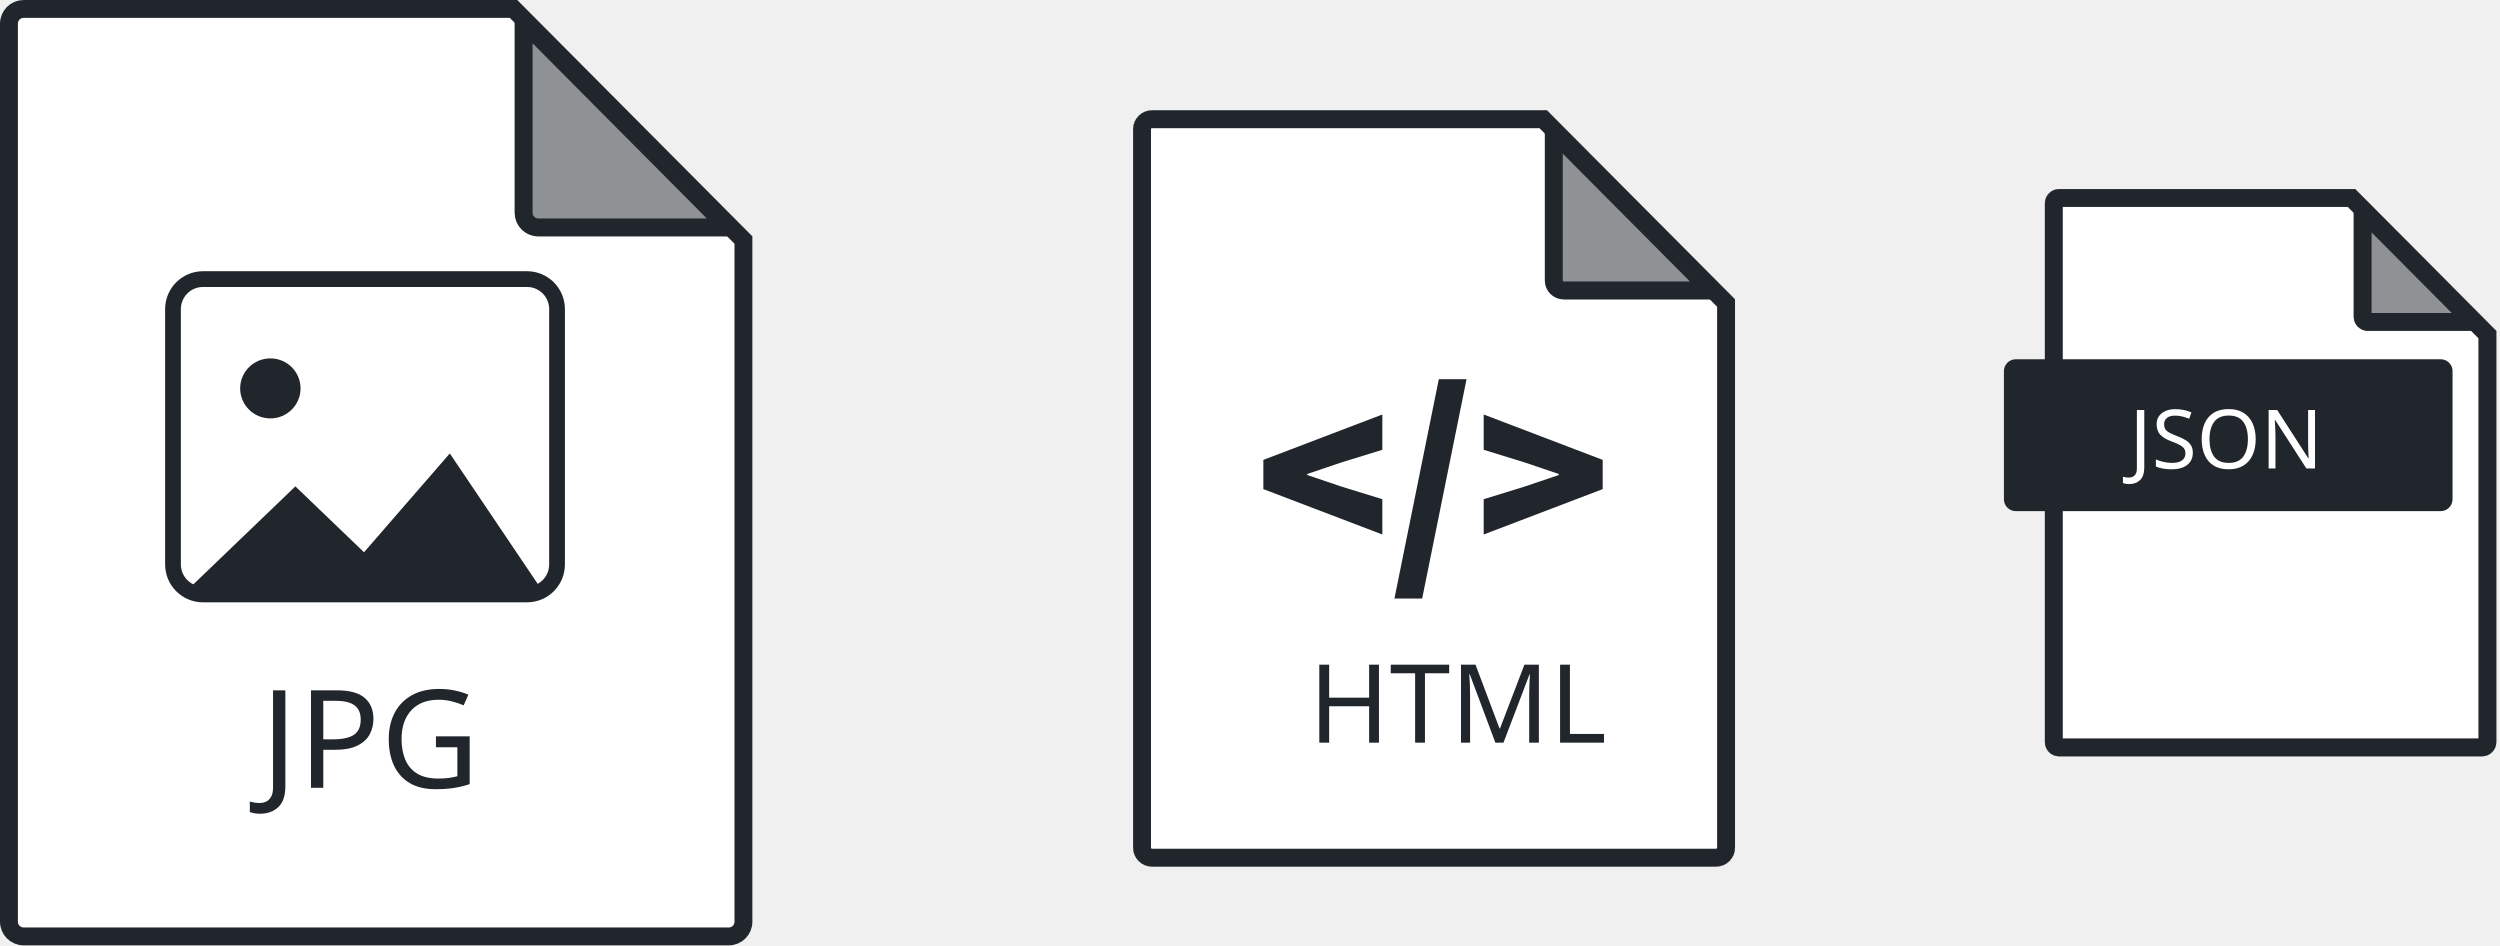
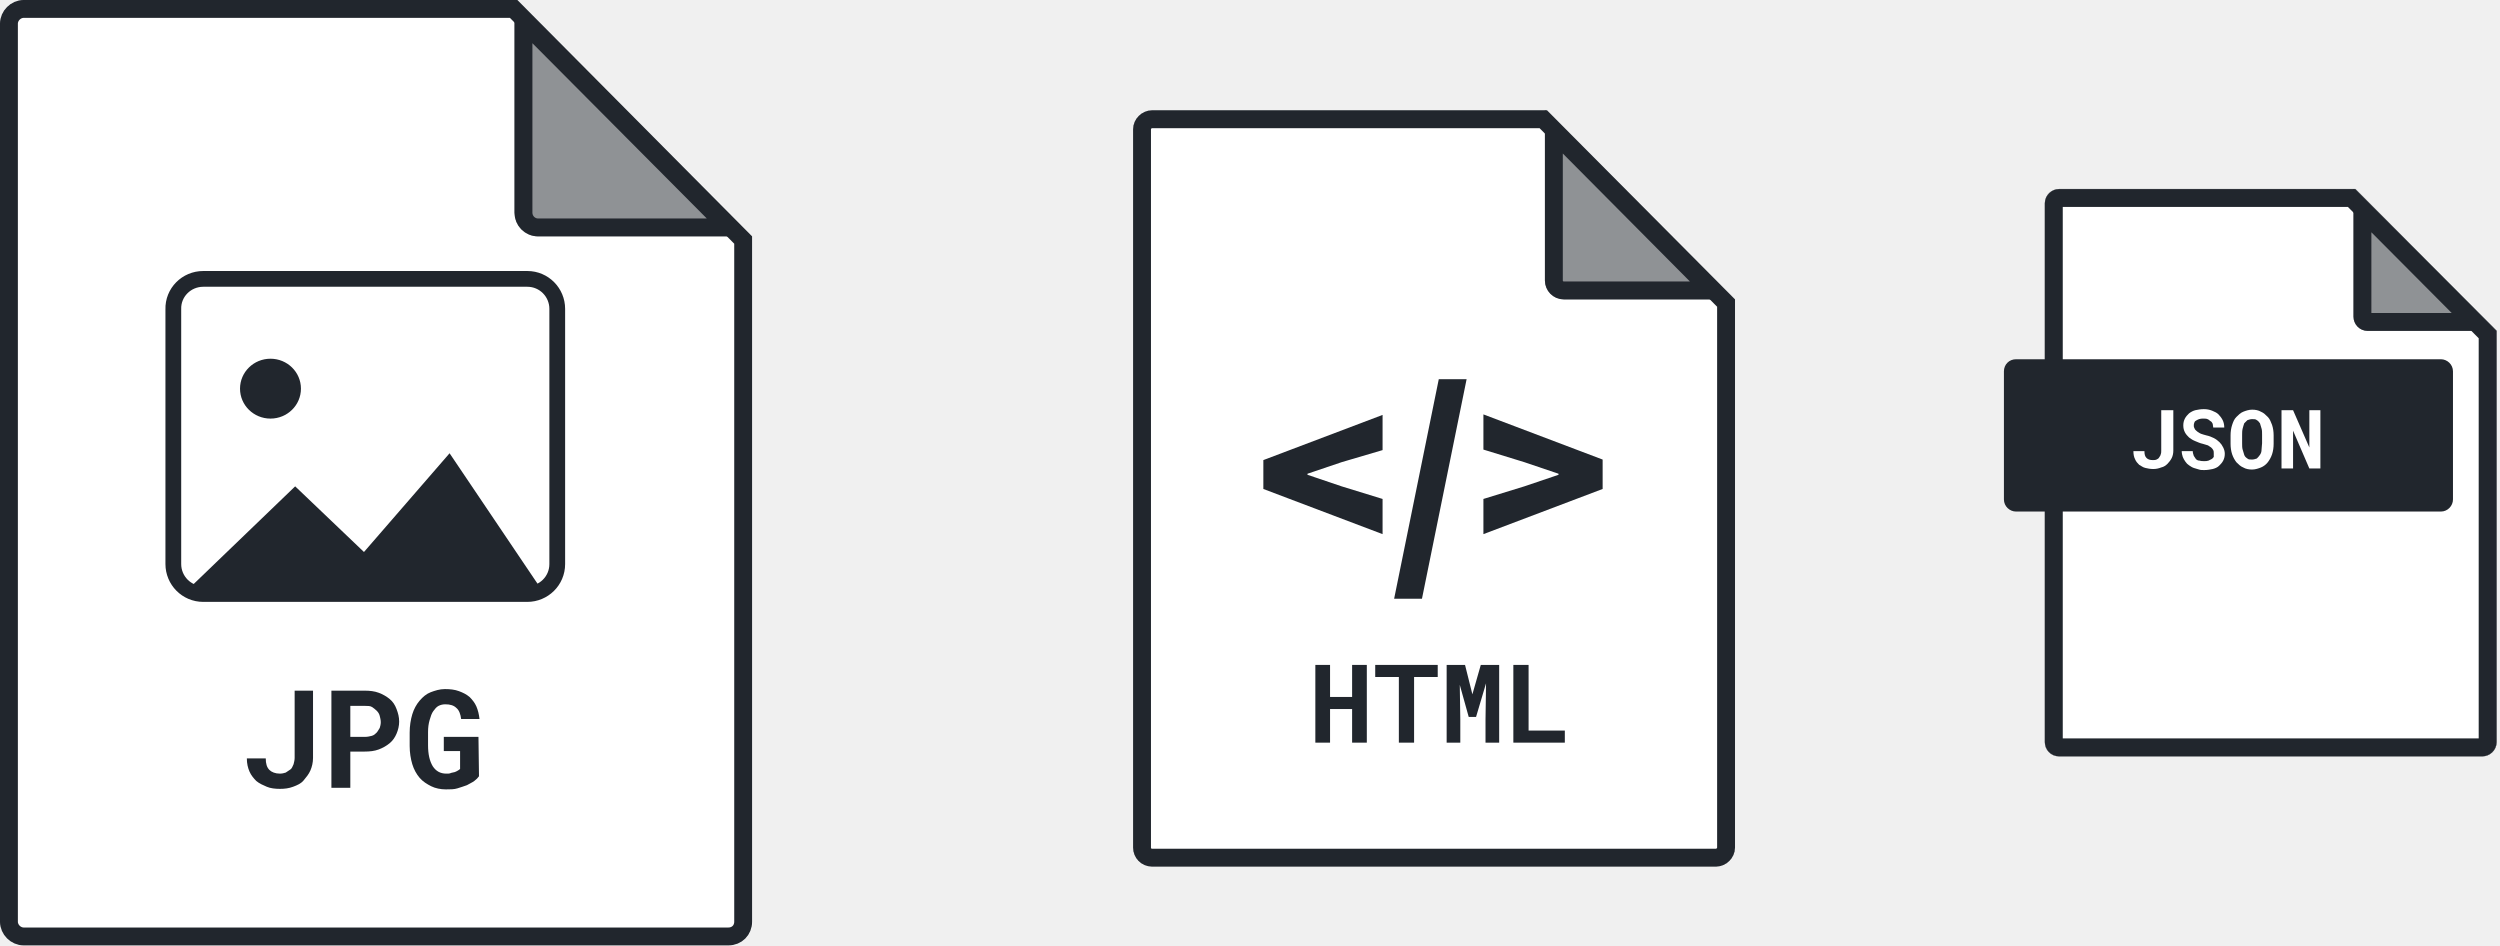
- <svg xmlns="http://www.w3.org/2000/svg" height="180" viewBox="0 0 476 180" width="476">
-   <g fill="none" fill-rule="evenodd">
-     <path d="m98.487 0 44.767 45v130.506c0 2.482-2.011 4.494-4.504 4.494h-134.246c-2.487 0-4.504-2.021-4.504-4.494v-171.011c0-2.482 2.011-4.494 4.504-4.494z" fill="#fff" fill-rule="evenodd" />
-     <path d="m97.779 1.703h-93.275c-1.551 0-2.801 1.248-2.801 2.791v171.011c0 1.535 1.257 2.791 2.801 2.791h134.246c1.551 0 2.801-1.248 2.801-2.791v-129.803z" stroke="#21262d" stroke-width="3.406" />
+ <svg xmlns="http://www.w3.org/2000/svg" version="1.1" id="Layer_1" x="0px" y="0px" viewBox="0 0 476 180" style="enable-background:new 0 0 476 180;" xml:space="preserve">
+   <style type="text/css">
+ 	.st0{fill:#FFFFFF;}
+ 	.st1{fill:none;stroke:#21262D;stroke-width:3.406;}
+ 	.st2{fill:#21262D;fill-opacity:0.502;}
+ 	.st3{enable-background:new    ;}
+ 	.st4{fill:#21262D;}
+ 	.st5{fill:none;stroke:#21262D;stroke-width:3;}
+ 	.st6{fill:none;stroke:#21262D;stroke-width:2.725;}
+ 	.st7{fill:none;stroke:#21262D;stroke-width:2.4;}
+ 	.st8{font-family:'RobotoMono-Regular';}
+ 	.st9{font-size:20.8px;}
+ 	.st10{fill:none;stroke:#21262D;stroke-width:2.044;}
+ 	.st11{fill:#C5C5C5;fill-opacity:0.502;}
+ 	.st12{fill:none;stroke:#21262D;stroke-width:1.8;}
+ 	.st13{font-size:15.6px;}
+ </style>
+   <g>
+     <path class="st0" d="M98.5,0l44.8,45v130.5c0,2.5-2,4.5-4.5,4.5H4.5C2,180,0,178,0,175.5V4.5C0,2,2,0,4.5,0L98.5,0z" />
+     <path class="st1" d="M97.8,1.7H4.5C3,1.7,1.7,3,1.7,4.5v171c0,1.5,1.3,2.8,2.8,2.8h134.2c1.6,0,2.8-1.2,2.8-2.8V45.7L97.8,1.7z" />
    <g transform="matrix(-1 0 0 -1 240.7668 45)">
-       <path d="m142.767 45v-40.5c0-2.485-2.011-4.5-4.497-4.5h-40.269" fill="#21262d" fill-opacity=".502" fill-rule="evenodd" />
-       <path d="m141.064 40.873v-36.373c0-1.546-1.25-2.797-2.794-2.797h-36.173z" stroke="#21262d" stroke-width="3.406" />
+       <path class="st2" d="M142.8,45V4.5c0-2.5-2-4.5-4.5-4.5H98" />
+       <path class="st1" d="M141.1,40.9V4.5c0-1.5-1.2-2.8-2.8-2.8h-36.2L141.1,40.9z" />
    </g>
-     <text fill="#21262d" font-family="RobotoMono-Regular, Roboto Mono" font-size="26">
-       <tspan x="49.596" y="150">JPG</tspan>
-     </text>
+     <g class="st3">
+       <path class="st4" d="M56,131.5h3.6l0,12.8c0,0.9-0.2,1.7-0.5,2.4c-0.3,0.7-0.8,1.3-1.3,1.9s-1.2,0.9-2,1.2s-1.6,0.4-2.5,0.4    c-0.9,0-1.8-0.1-2.5-0.4s-1.4-0.6-2-1.1c-0.5-0.5-1-1.1-1.3-1.8s-0.5-1.5-0.5-2.5h3.6c0,1,0.2,1.7,0.7,2.2c0.4,0.4,1.1,0.7,2,0.7    c0.4,0,0.8-0.1,1.1-0.2c0.3-0.2,0.6-0.4,0.9-0.6s0.4-0.6,0.6-1c0.1-0.4,0.2-0.8,0.2-1.2V131.5z" />
+       <path class="st4" d="M66.7,143.2v6.8h-3.6v-18.5h6.3c1,0,1.9,0.1,2.7,0.4c0.8,0.3,1.5,0.7,2.1,1.2c0.6,0.5,1,1.1,1.3,1.9    s0.5,1.5,0.5,2.4c0,0.8-0.2,1.6-0.5,2.3s-0.7,1.3-1.3,1.8c-0.6,0.5-1.3,0.9-2.1,1.2s-1.7,0.4-2.7,0.4H66.7z M66.7,140.3h2.8    c0.5,0,0.9-0.1,1.3-0.2s0.7-0.4,0.9-0.6s0.4-0.6,0.6-0.9c0.1-0.3,0.2-0.7,0.2-1.1c0-0.4-0.1-0.8-0.2-1.2s-0.3-0.7-0.6-1    s-0.6-0.5-0.9-0.7s-0.8-0.2-1.3-0.2h-2.8V140.3z" />
+       <path class="st4" d="M91.2,147.8c-0.2,0.3-0.5,0.6-0.9,0.9s-0.9,0.5-1.4,0.8c-0.5,0.2-1.2,0.4-1.8,0.6s-1.4,0.2-2.2,0.2    c-1,0-2-0.2-2.8-0.6s-1.6-0.9-2.2-1.6s-1.1-1.6-1.4-2.6c-0.3-1-0.5-2.2-0.5-3.5v-2.5c0-1.3,0.2-2.5,0.5-3.5c0.3-1,0.8-1.9,1.4-2.6    s1.3-1.3,2.1-1.6s1.7-0.6,2.7-0.6c1,0,1.9,0.1,2.7,0.4s1.4,0.6,2,1.1c0.5,0.5,1,1.1,1.3,1.8s0.5,1.5,0.6,2.4h-3.5    c-0.1-0.9-0.4-1.7-0.9-2.1c-0.5-0.5-1.2-0.7-2.1-0.7c-0.5,0-0.9,0.1-1.3,0.3c-0.4,0.2-0.7,0.6-1,1s-0.5,1-0.7,1.7    c-0.2,0.7-0.3,1.4-0.3,2.3v2.5c0,1.7,0.3,3,0.9,4c0.6,0.9,1.4,1.4,2.6,1.4c0.3,0,0.6,0,0.8-0.1s0.5-0.1,0.8-0.2s0.4-0.2,0.6-0.3    c0.2-0.1,0.3-0.2,0.4-0.3l0-3.4h-3.1v-2.7h6.6L91.2,147.8z" />
+     </g>
    <g transform="translate(31 51)">
-       <rect height="60.044" rx="5.714" stroke="#21262d" stroke-width="3" width="73.125" x="1.937" y="2.14" />
-       <g fill="#21262d">
-         <ellipse cx="20.475" cy="22.952" rx="5.75" ry="5.714" />
-         <path d="m25.242 41.606 13.067 12.545 16.333-18.817 17.967 26.657h-68.6z" />
+       <path class="st5" d="M7.7,2.1h61.7c3.2,0,5.7,2.6,5.7,5.7v48.6c0,3.2-2.6,5.7-5.7,5.7H7.7c-3.2,0-5.7-2.6-5.7-5.7V7.9    C1.9,4.7,4.5,2.1,7.7,2.1z" />
+       <g>
+         <ellipse class="st4" cx="20.5" cy="23" rx="5.8" ry="5.7" />
+         <path class="st4" d="M25.2,41.6l13.1,12.5l16.3-18.8l18,26.7H4L25.2,41.6z" />
      </g>
    </g>
    <g transform="translate(215.7422 21)">
-       <path d="m78.79 0 35.813 36v104.404c0 1.986-1.62 3.595-3.587 3.595h-107.429c-1.981 0-3.587-1.617-3.587-3.595v-136.809c0-1.986 1.62-3.595 3.587-3.595z" fill="#fff" fill-rule="evenodd" />
-       <path d="m78.223 1.362h-74.636c-1.22 0-2.225 1.005-2.225 2.233v136.809c0 1.23 1 2.233 2.225 2.233h107.429c1.22 0 2.225-1.005 2.225-2.233v-103.842z" stroke="#21262d" stroke-width="2.725" />
-       <path d="m24.8 66.56 22.656-8.64v6.72l-7.776 2.4-6.528 2.208v.192l6.528 2.208 7.776 2.4v6.72l-22.656-8.64zm33.408-15.36h5.28l-8.448 41.76h-5.28zm31.2 20.928-22.656 8.64v-6.72l7.776-2.4 6.528-2.208v-.192l-6.528-2.208-7.776-2.4v-6.72l22.656 8.64z" fill="#21262d" />
+       <path class="st0" d="M78.8,0l35.8,36v104.4c0,2-1.6,3.6-3.6,3.6H3.6c-2,0-3.6-1.6-3.6-3.6V3.6C0,1.6,1.6,0,3.6,0L78.8,0z" />
+       <path class="st6" d="M78.2,1.4H3.6c-1.2,0-2.2,1-2.2,2.2v136.8c0,1.2,1,2.2,2.2,2.2H111c1.2,0,2.2-1,2.2-2.2V36.6L78.2,1.4z" />
+       <path class="st4" d="M24.8,66.6l22.7-8.6v6.7L39.7,67l-6.5,2.2v0.2l6.5,2.2l7.8,2.4v6.7l-22.7-8.6V66.6z M58.2,51.2h5.3L55,93    h-5.3L58.2,51.2z M89.4,72.1l-22.7,8.6V74l7.8-2.4l6.5-2.2v-0.2L74.5,67l-7.8-2.4v-6.7l22.7,8.6V72.1z" />
      <g transform="matrix(-1 0 0 -1 192.6135 36)">
-         <path d="m114.213 36v-32.4c0-1.988-1.608-3.6-3.598-3.6h-32.216" fill="#21262d" fill-opacity=".502" fill-rule="evenodd" />
-         <path d="m113.013 33.092v-29.492c0-1.327-1.072-2.4-2.398-2.4h-29.329z" stroke="#21262d" stroke-width="2.4" />
+         <path class="st2" d="M114.2,36V3.6c0-2-1.6-3.6-3.6-3.6H78.4" />
+         <path class="st7" d="M113,33.1V3.6c0-1.3-1.1-2.4-2.4-2.4H81.3L113,33.1z" />
      </g>
-       <text fill="#21262d" font-family="RobotoMono-Regular, Roboto Mono" font-size="20.8">
-         <tspan x="33.436" y="120.4">HTML</tspan>
-       </text>
+       <text transform="matrix(1 0 0 1 33.4359 120.4)" class="st4 st8 st9">HTML</text>
    </g>
    <g transform="translate(215.7422 21)">
-       <path d="m78.79 0 35.813 36v104.404c0 1.986-1.62 3.595-3.587 3.595h-107.429c-1.981 0-3.587-1.617-3.587-3.595v-136.809c0-1.986 1.62-3.595 3.587-3.595z" fill="#fff" fill-rule="evenodd" />
-       <path d="m78.082 1.703h-74.494c-1.032 0-1.884.852-1.884 1.892v136.809c0 1.042.848 1.892 1.884 1.892h107.429c1.032 0 1.884-.852 1.884-1.892v-103.702z" stroke="#21262d" stroke-width="3.406" />
-       <path d="m24.8 66.56 22.656-8.64v6.72l-7.776 2.4-6.528 2.208v.192l6.528 2.208 7.776 2.4v6.72l-22.656-8.64zm33.408-15.36h5.28l-8.448 41.76h-5.28zm31.2 20.928-22.656 8.64v-6.72l7.776-2.4 6.528-2.208v-.192l-6.528-2.208-7.776-2.4v-6.72l22.656 8.64z" fill="#21262d" />
+       <path class="st0" d="M78.8,0l35.8,36v104.4c0,2-1.6,3.6-3.6,3.6H3.6c-2,0-3.6-1.6-3.6-3.6V3.6C0,1.6,1.6,0,3.6,0L78.8,0z" />
+       <path class="st1" d="M78.1,1.7H3.6c-1,0-1.9,0.9-1.9,1.9v136.8c0,1,0.8,1.9,1.9,1.9H111c1,0,1.9-0.9,1.9-1.9V36.7L78.1,1.7z" />
+       <path class="st4" d="M24.8,66.6l22.7-8.6v6.7L39.7,67l-6.5,2.2v0.2l6.5,2.2l7.8,2.4v6.7l-22.7-8.6V66.6z M58.2,51.2h5.3L55,93    h-5.3L58.2,51.2z M89.4,72.1l-22.7,8.6V74l7.8-2.4l6.5-2.2v-0.2L74.5,67l-7.8-2.4v-6.7l22.7,8.6V72.1z" />
      <g transform="matrix(-1 0 0 -1 192.6135 36)">
-         <path d="m114.213 36v-32.4c0-1.988-1.608-3.6-3.598-3.6h-32.216" fill="#21262d" fill-opacity=".502" fill-rule="evenodd" />
-         <path d="m112.51 31.873v-28.273c0-1.049-.847-1.897-1.895-1.897h-28.119z" stroke="#21262d" stroke-width="3.406" />
+         <path class="st2" d="M114.2,36V3.6c0-2-1.6-3.6-3.6-3.6H78.4" />
+         <path class="st1" d="M112.5,31.9V3.6c0-1-0.8-1.9-1.9-1.9H82.5L112.5,31.9z" />
      </g>
-       <text fill="#21262d" font-family="RobotoMono-Regular, Roboto Mono" font-size="20.8">
-         <tspan x="33.436" y="120.4">HTML</tspan>
-       </text>
+       <g class="st3">
+         <path class="st4" d="M44.5,120.4h-2.8V114h-4.2v6.4h-2.8v-14.8h2.8v6.1h4.2v-6.1h2.8V120.4z" />
+         <path class="st4" d="M58.1,107.9h-4.6v12.5h-2.9v-12.5h-4.5v-2.3h11.9V107.9z" />
+         <path class="st4" d="M63.2,105.6l1.4,5.6l1.6-5.6h3.5v14.8h-2.6V116l0.1-6.9l-1.9,6.4h-1.4l-1.7-6.1l0.1,6.6v4.4h-2.6v-14.8H63.2     z" />
+         <path class="st4" d="M75.3,118.1h6.9v2.3h-9.8v-14.8h2.9V118.1z" />
+       </g>
    </g>
    <g transform="translate(389.3469 36)">
-       <path d="m59.092 0 26.86 27v78.303c0 1.489-1.215 2.697-2.69 2.697h-80.571c-1.486 0-2.69-1.213-2.69-2.697v-102.607c0-1.489 1.215-2.697 2.69-2.697z" fill="#fff" fill-rule="evenodd" />
-       <path d="m58.667 1.022h-55.977c-.915 0-1.669.754-1.669 1.675v102.607c0 .922.75 1.675 1.669 1.675h80.571c.915 0 1.669-.754 1.669-1.675v-77.882z" stroke="#21262d" stroke-width="2.044" />
-       <path d="m18.6 49.92 16.992-6.48v5.04l-5.832 1.8-4.896 1.656v.144l4.896 1.656 5.832 1.8v5.04l-16.992-6.48zm25.056-11.52h3.96l-6.336 31.32h-3.96zm23.4 15.696-16.992 6.48v-5.04l5.832-1.8 4.896-1.656v-.144l-4.896-1.656-5.832-1.8v-5.04l16.992 6.48z" fill="#21262d" />
+       <path class="st0" d="M59.1,0L86,27v78.3c0,1.5-1.2,2.7-2.7,2.7H2.7c-1.5,0-2.7-1.2-2.7-2.7V2.7C0,1.2,1.2,0,2.7,0L59.1,0z" />
+       <path class="st10" d="M58.7,1h-56C1.8,1,1,1.8,1,2.7v102.6c0,0.9,0.7,1.7,1.7,1.7h80.6c0.9,0,1.7-0.8,1.7-1.7V27.4L58.7,1z" />
+       <path class="st4" d="M18.6,49.9l17-6.5v5l-5.8,1.8l-4.9,1.7v0.1l4.9,1.7l5.8,1.8v5l-17-6.5L18.6,49.9z M43.7,38.4h4l-6.3,31.3h-4    L43.7,38.4z M67.1,54.1l-17,6.5v-5l5.8-1.8l4.9-1.7v-0.1l-4.9-1.7l-5.8-1.8v-5l17,6.5V54.1z" />
      <g transform="matrix(-1 0 0 -1 144.4601 27)">
-         <path d="m85.66 27v-24.312c0-1.484-1.206-2.688-2.698-2.688h-24.162" fill="#c5c5c5" fill-opacity=".502" fill-rule="evenodd" />
-         <path d="m84.76 24.819v-22.132c0-.987-.803-1.788-1.798-1.788h-21.997z" stroke="#21262d" stroke-width="1.8" />
+         <path class="st11" d="M85.7,27V2.7C85.7,1.2,84.5,0,83,0H58.8" />
+         <path class="st12" d="M84.8,24.8V2.7c0-1-0.8-1.8-1.8-1.8H61L84.8,24.8z" />
      </g>
-       <text fill="#21262d" font-family="RobotoMono-Regular, Roboto Mono" font-size="15.6">
-         <tspan x="25.077" y="89.8">HTML</tspan>
-       </text>
+       <text transform="matrix(1 0 0 1 25.077 89.8)" class="st4 st8 st13">HTML</text>
    </g>
    <g transform="translate(381.5469 36)">
-       <path d="m66.892 0 26.86 27v78.303c0 1.489-1.215 2.697-2.69 2.697h-80.571c-1.486 0-2.69-1.213-2.69-2.697v-102.607c0-1.489 1.215-2.697 2.69-2.697z" fill="#fff" fill-rule="evenodd" />
-       <path d="m66.184 1.703h-55.694c-.539 0-.987.449-.987.994v102.607c0 .547.445.994.987.994h80.571c.539 0 .987-.449.987-.994v-77.601z" stroke="#21262d" stroke-width="3.406" />
-       <rect fill="#21262d" height="28.921" rx="2.259" width="85.418" y="32.4" />
+       <path class="st0" d="M66.9,0l26.9,27v78.3c0,1.5-1.2,2.7-2.7,2.7H10.5c-1.5,0-2.7-1.2-2.7-2.7V2.7C7.8,1.2,9,0,10.5,0L66.9,0z" />
+       <path class="st1" d="M66.2,1.7H10.5c-0.5,0-1,0.4-1,1v102.6c0,0.5,0.4,1,1,1h80.6c0.5,0,1-0.4,1-1V27.7L66.2,1.7z" />
+       <path class="st4" d="M2.3,32.4h80.9c1.2,0,2.3,1,2.3,2.3v24.4c0,1.2-1,2.3-2.3,2.3H2.3c-1.2,0-2.3-1-2.3-2.3V34.7    C0,33.4,1,32.4,2.3,32.4z" />
      <g transform="matrix(-1 0 0 -1 160.0601 27)">
-         <path d="m93.46 27v-24.312c0-1.484-1.206-2.688-2.698-2.688h-24.162" fill="#21262d" fill-opacity=".502" fill-rule="evenodd" />
-         <path d="m91.757 22.873v-20.186c0-.543-.443-.985-.995-.985h-20.065z" stroke="#21262d" stroke-width="3.406" />
+         <path class="st2" d="M93.5,27V2.7c0-1.5-1.2-2.7-2.7-2.7H66.6" />
+         <path class="st1" d="M91.8,22.9V2.7c0-0.5-0.4-1-1-1H70.7L91.8,22.9z" />
      </g>
    </g>
-     <text fill="#fff" font-family="RobotoMono-Regular, Roboto Mono" font-size="15.6">
-       <tspan x="405.424" y="89.2">JSON</tspan>
-     </text>
+     <g class="st3">
+       <path class="st0" d="M411.7,78.1h2.1l0,7.7c0,0.5-0.1,1-0.3,1.4c-0.2,0.4-0.5,0.8-0.8,1.1s-0.7,0.6-1.2,0.7    c-0.5,0.2-1,0.3-1.5,0.3c-0.6,0-1.1-0.1-1.5-0.2c-0.5-0.1-0.8-0.4-1.2-0.6c-0.3-0.3-0.6-0.6-0.8-1.1c-0.2-0.4-0.3-0.9-0.3-1.5h2.1    c0,0.6,0.1,1,0.4,1.3s0.7,0.4,1.2,0.4c0.2,0,0.5,0,0.7-0.1s0.4-0.2,0.5-0.4s0.3-0.4,0.3-0.6c0.1-0.2,0.1-0.5,0.1-0.7V78.1z" />
+       <path class="st0" d="M421.5,86.3c0-0.2,0-0.4-0.1-0.6c-0.1-0.2-0.2-0.3-0.4-0.5c-0.2-0.1-0.4-0.3-0.6-0.4c-0.3-0.1-0.6-0.2-1-0.3    c-0.5-0.1-0.9-0.3-1.4-0.5s-0.8-0.4-1.2-0.7c-0.3-0.3-0.6-0.6-0.8-1c-0.2-0.4-0.3-0.8-0.3-1.3c0-0.5,0.1-0.9,0.3-1.3    c0.2-0.4,0.5-0.7,0.8-1c0.4-0.3,0.8-0.5,1.2-0.6c0.5-0.1,1-0.2,1.6-0.2c0.6,0,1.1,0.1,1.6,0.3c0.5,0.2,0.9,0.4,1.2,0.7    c0.3,0.3,0.6,0.7,0.8,1.1c0.2,0.4,0.3,0.9,0.3,1.4h-2.1c0-0.2-0.1-0.5-0.1-0.7c-0.1-0.2-0.2-0.4-0.4-0.5s-0.3-0.3-0.6-0.4    c-0.2-0.1-0.5-0.1-0.8-0.1c-0.3,0-0.5,0-0.8,0.1s-0.4,0.2-0.6,0.3c-0.2,0.1-0.3,0.3-0.3,0.4c-0.1,0.2-0.1,0.4-0.1,0.6    c0,0.2,0.1,0.4,0.2,0.6c0.1,0.2,0.3,0.3,0.5,0.5c0.2,0.1,0.4,0.3,0.7,0.4c0.3,0.1,0.6,0.2,1,0.3c0.5,0.1,1,0.3,1.4,0.5    c0.4,0.2,0.8,0.5,1.1,0.8c0.3,0.3,0.5,0.6,0.7,1s0.3,0.8,0.3,1.2c0,0.5-0.1,0.9-0.3,1.3c-0.2,0.4-0.5,0.7-0.8,1s-0.8,0.5-1.2,0.6    c-0.5,0.1-1,0.2-1.6,0.2c-0.4,0-0.7,0-1-0.1s-0.7-0.2-1-0.3c-0.3-0.1-0.6-0.3-0.9-0.5c-0.3-0.2-0.5-0.4-0.7-0.7    c-0.2-0.3-0.4-0.6-0.5-0.9c-0.1-0.3-0.2-0.7-0.2-1.1h2.1c0,0.3,0.1,0.6,0.2,0.9c0.1,0.2,0.3,0.4,0.4,0.6c0.2,0.2,0.4,0.3,0.7,0.3    c0.3,0.1,0.6,0.1,0.9,0.1c0.3,0,0.5,0,0.8-0.1c0.2-0.1,0.4-0.2,0.6-0.3c0.2-0.1,0.3-0.3,0.4-0.4C421.5,86.7,421.5,86.5,421.5,86.3    z" />
+       <path class="st0" d="M432.9,84.5c0,0.7-0.1,1.4-0.3,2c-0.2,0.6-0.5,1.1-0.8,1.5s-0.8,0.8-1.3,1c-0.5,0.2-1.1,0.4-1.7,0.4    c-0.6,0-1.2-0.1-1.7-0.4c-0.5-0.2-0.9-0.6-1.3-1c-0.3-0.4-0.6-0.9-0.8-1.5s-0.3-1.3-0.3-2v-1.6c0-0.7,0.1-1.4,0.3-2    c0.2-0.6,0.4-1.1,0.8-1.5s0.8-0.8,1.3-1c0.5-0.2,1.1-0.4,1.7-0.4c0.6,0,1.2,0.1,1.7,0.4c0.5,0.2,0.9,0.6,1.3,1s0.6,1,0.8,1.5    c0.2,0.6,0.3,1.3,0.3,2V84.5z M430.7,82.8c0-0.5,0-0.9-0.1-1.2s-0.2-0.7-0.3-1c-0.2-0.3-0.4-0.5-0.6-0.6c-0.2-0.2-0.5-0.2-0.9-0.2    c-0.3,0-0.6,0.1-0.9,0.2c-0.2,0.2-0.4,0.4-0.6,0.6c-0.1,0.3-0.2,0.6-0.3,1s-0.1,0.8-0.1,1.2v1.6c0,0.4,0,0.9,0.1,1.2    s0.2,0.7,0.3,1s0.3,0.5,0.6,0.7c0.2,0.2,0.5,0.2,0.9,0.2c0.3,0,0.6-0.1,0.9-0.2c0.2-0.2,0.4-0.4,0.6-0.7c0.2-0.3,0.3-0.6,0.3-1    s0.1-0.8,0.1-1.2V82.8z" />
+       <path class="st0" d="M441.8,89.2h-2.1l-3.1-7.2v7.2h-2.2V78.1h2.2l3.1,7.1l0-7.1h2.1V89.2z" />
+     </g>
  </g>
</svg>
